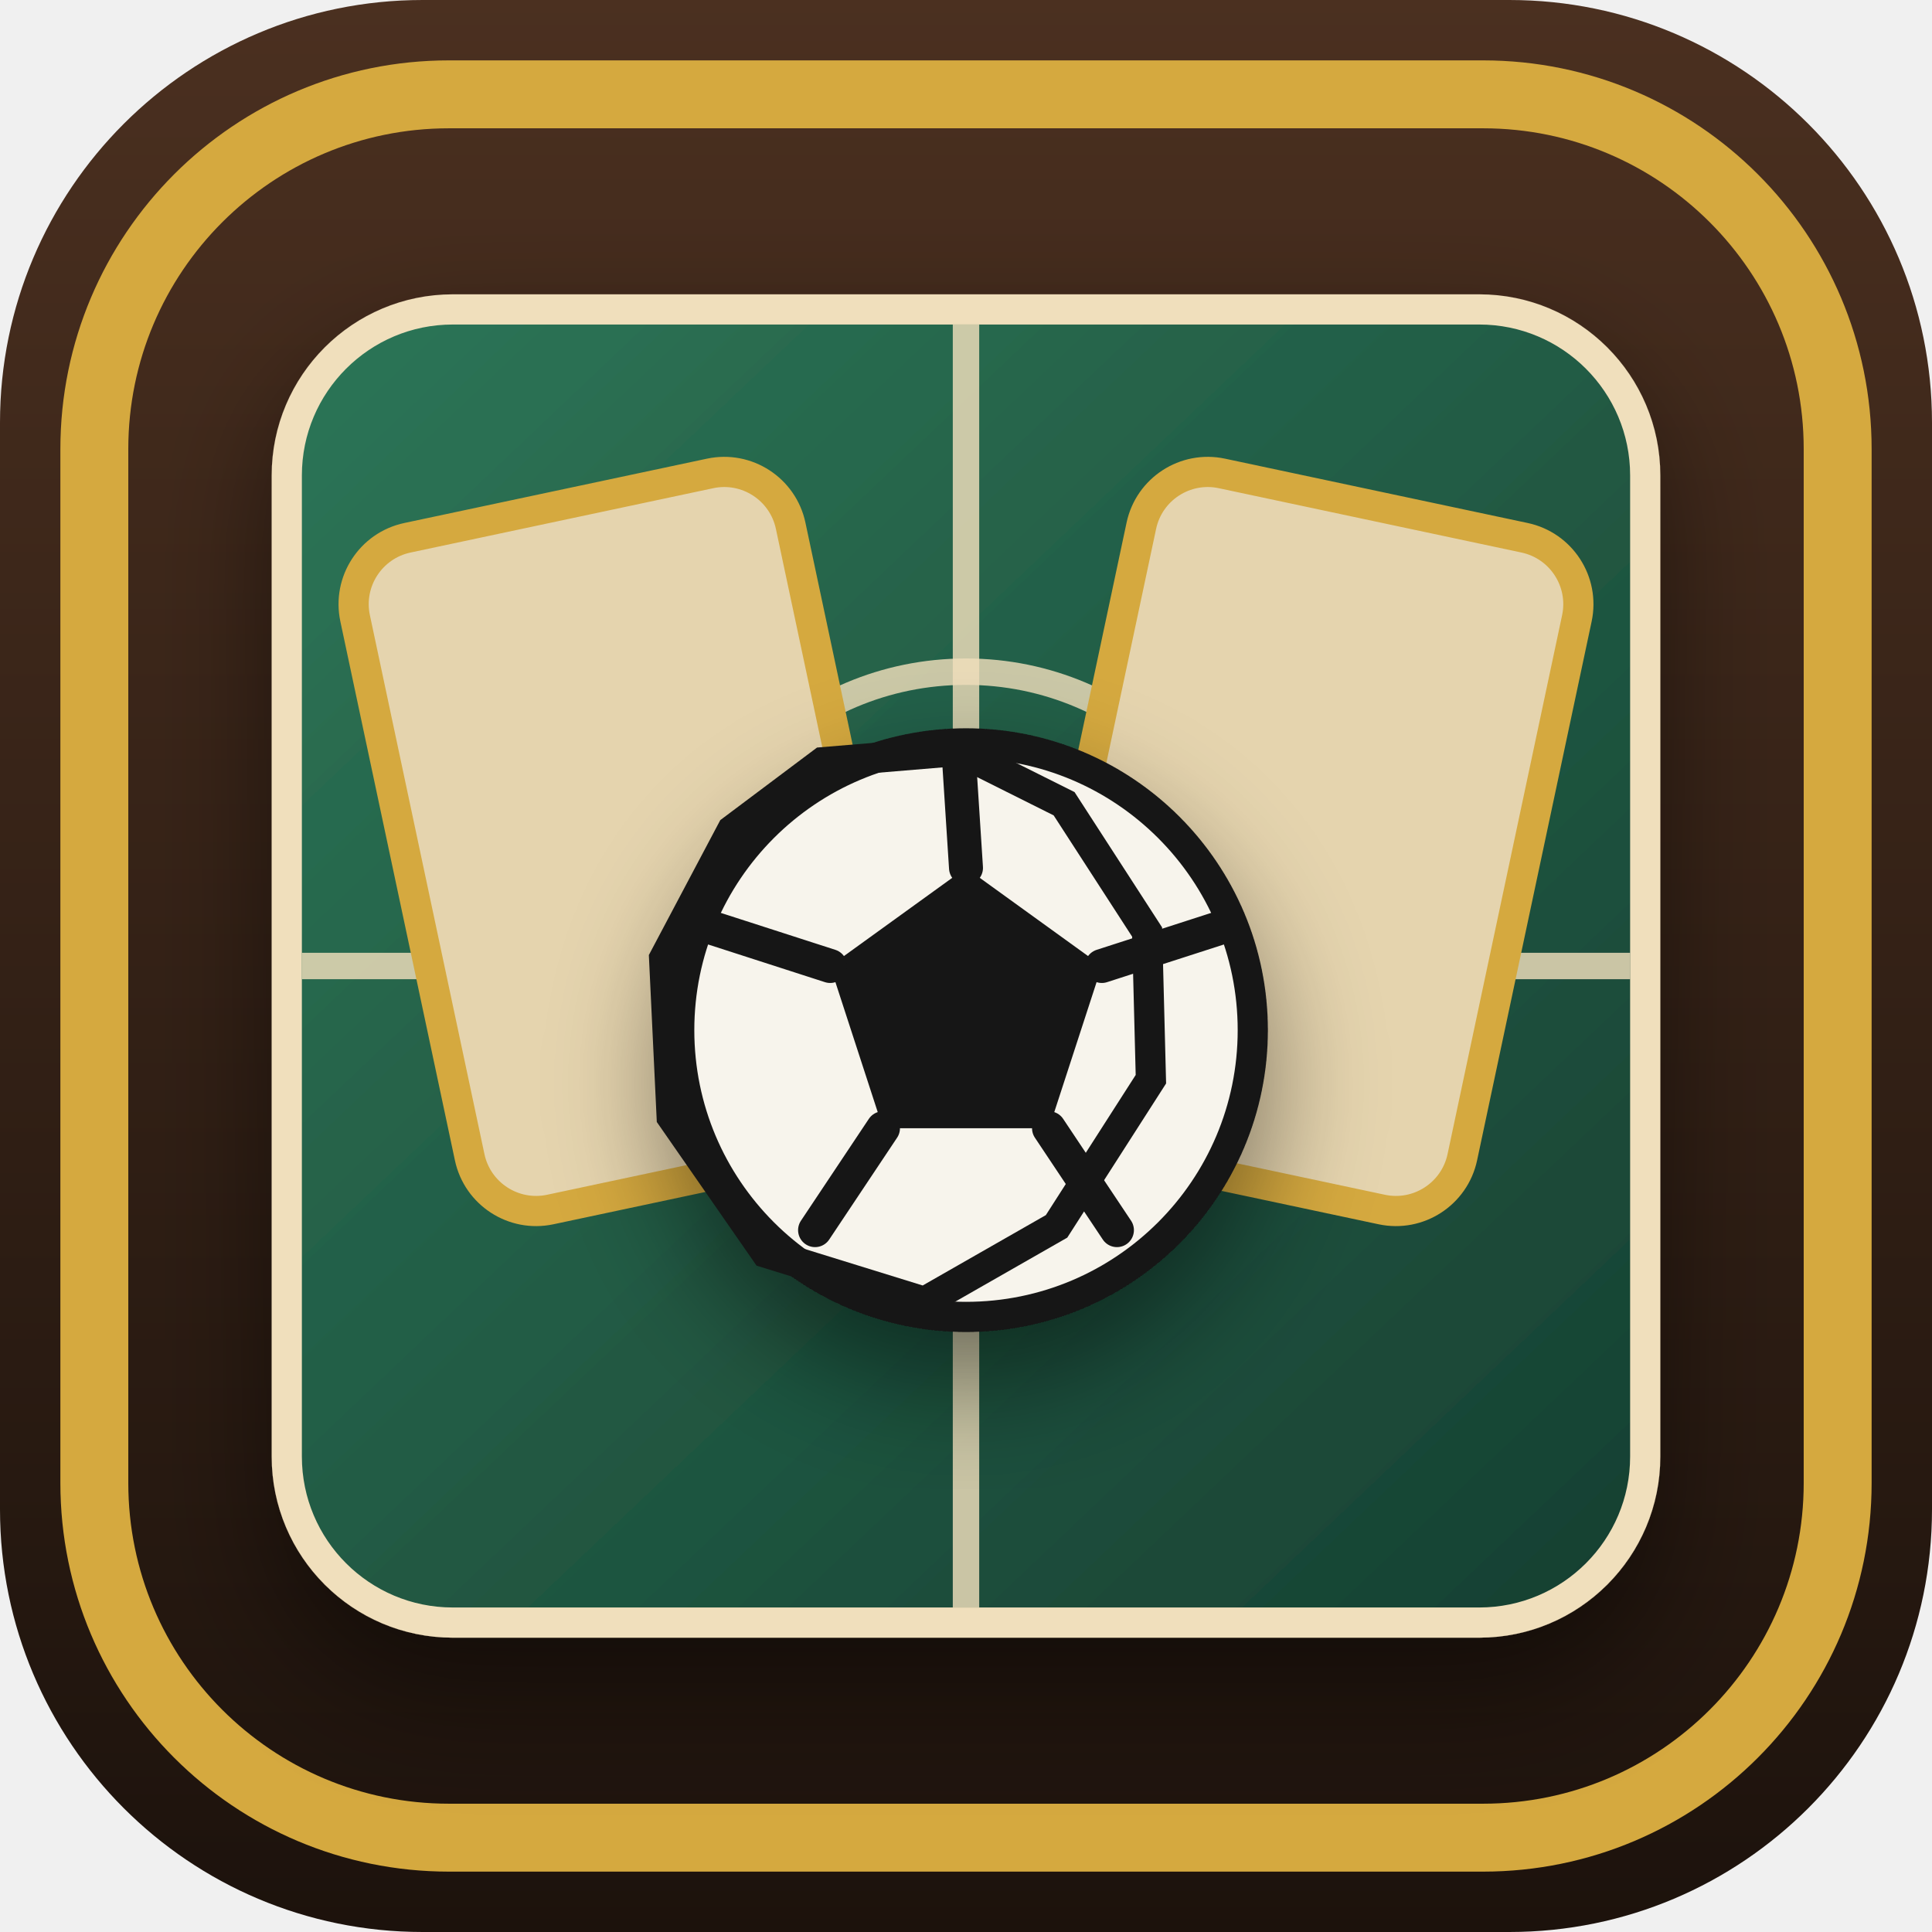
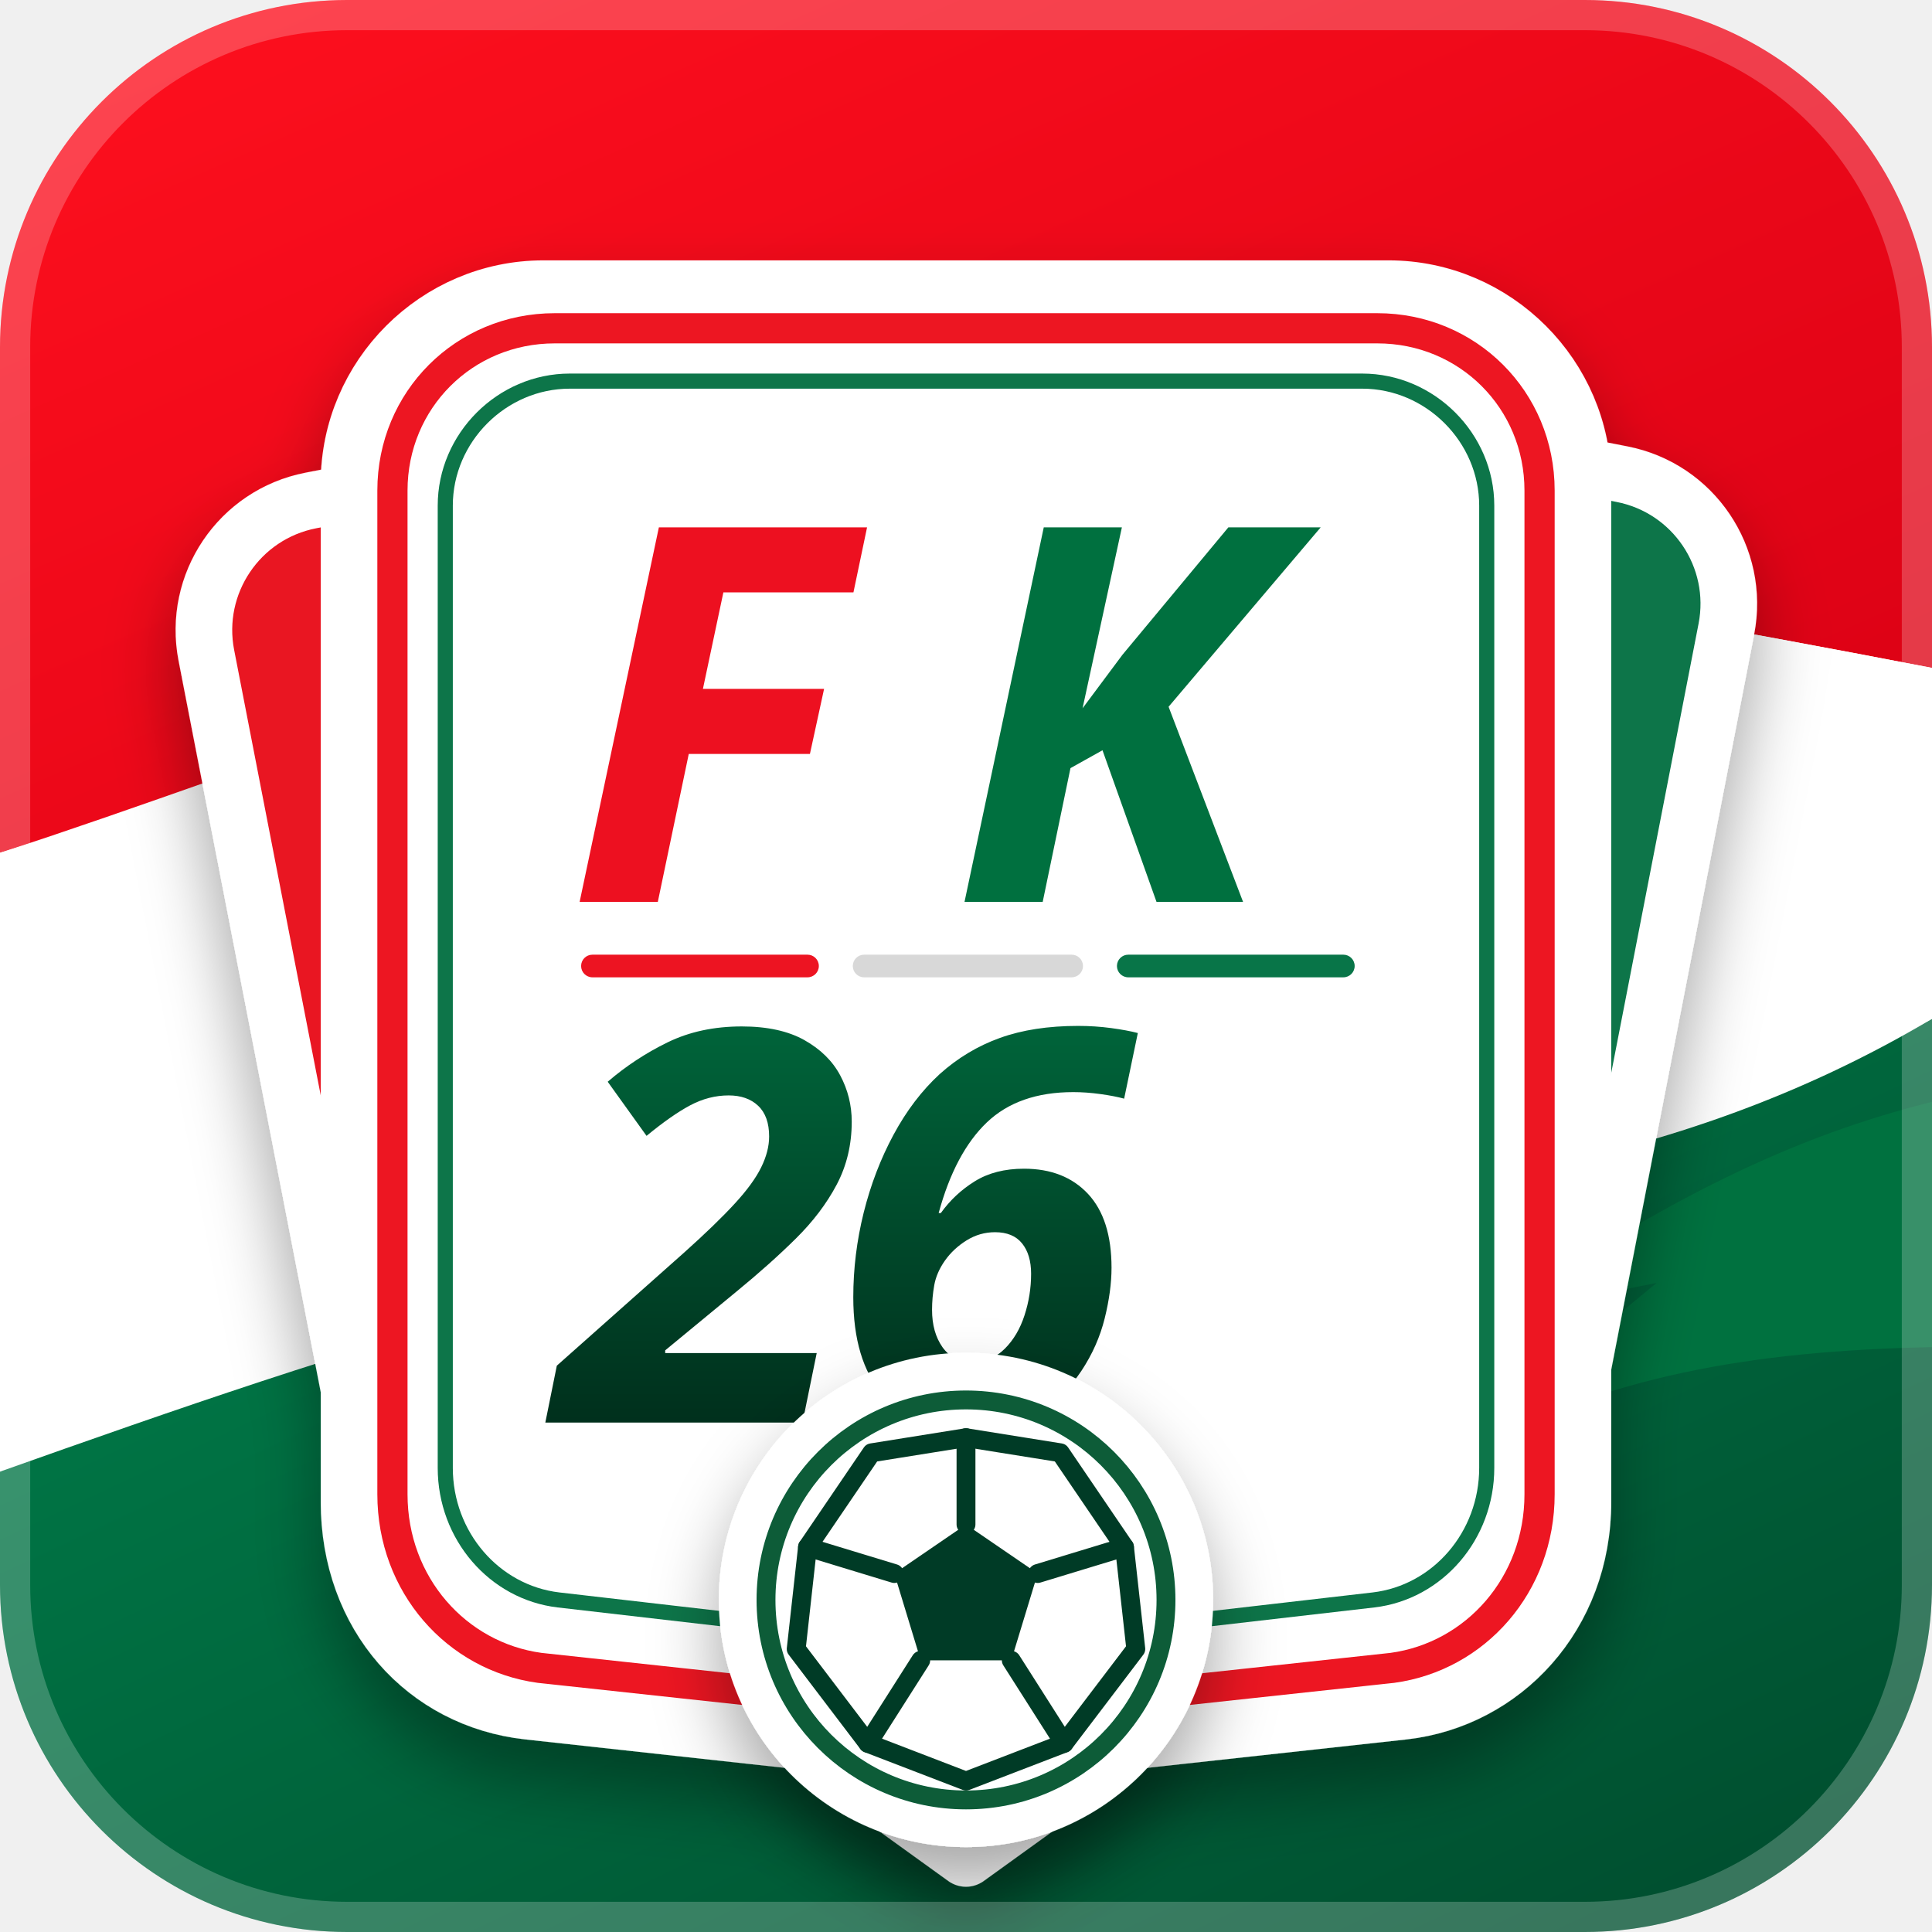
<svg xmlns="http://www.w3.org/2000/svg" viewBox="0 0 512 512" role="img" aria-labelledby="title desc">
  <defs>
-     <linearGradient id="bg" x1="0" y1="0" x2="0" y2="1">
-       <stop offset="0" stop-color="#4b3020" />
-       <stop offset="1" stop-color="#1c120c" />
+     <clipPath id="rounded">
+       <rect width="512" height="512" rx="92" />
+     </clipPath>
+     <linearGradient id="red" x1="0" y1="0" x2="1" y2="1">
+       <stop stop-color="#ff101e" />
+       <stop offset="1" stop-color="#d90014" />
    </linearGradient>
-     <linearGradient id="pitch" x1="0" y1="0" x2="1" y2="1">
-       <stop offset="0" stop-color="#2d7657" />
-       <stop offset="1" stop-color="#163f31" />
+     <linearGradient id="green" x1="0" y1="0" x2="1" y2="1">
+       <stop stop-color="#00814c" />
+       <stop offset="1" stop-color="#004b2d" />
    </linearGradient>
-     <filter id="shadow" x="-30%" y="-30%" width="160%" height="160%">
-       <feDropShadow dx="0" dy="14" stdDeviation="15" flood-color="#000" flood-opacity=".45" />
+     <linearGradient id="ink" x1="0" y1="0" x2="0" y2="1">
+       <stop stop-color="#00643a" />
+       <stop offset="1" stop-color="#002f1c" />
+     </linearGradient>
+     <filter id="shadow" x="-35%" y="-35%" width="170%" height="180%">
+       <feDropShadow dx="0" dy="10" stdDeviation="9" flood-color="#000" flood-opacity=".35" />
    </filter>
  </defs>
-   <rect width="512" height="512" rx="112" fill="url(#bg)" />
-   <rect x="25" y="25" width="462" height="462" rx="94" fill="none" stroke="#d5a93f" stroke-width="18" />
-   <rect x="76" y="82" width="360" height="348" rx="44" fill="url(#pitch)" stroke="#f0dfbc" stroke-width="8" filter="url(#shadow)" />
-   <path d="M256 86v340M80 256h352" stroke="#f0dfbc" stroke-width="7" opacity=".82" />
-   <circle cx="256" cy="256" r="78" fill="none" stroke="#f0dfbc" stroke-width="7" opacity=".82" />
-   <rect x="108" y="132" width="118" height="182" rx="18" fill="#e5d4ae" stroke="#d5a93f" stroke-width="8" transform="rotate(-12 167 223)" />
-   <rect x="286" y="132" width="118" height="182" rx="18" fill="#e5d4ae" stroke="#d5a93f" stroke-width="8" transform="rotate(12 345 223)" />
-   <circle cx="256" cy="273" r="76" fill="#f7f4ec" stroke="#171717" stroke-width="8" filter="url(#shadow)" />
-   <polygon points="256,230 292,256 278,299 234,299 220,256" fill="#161616" />
-   <path d="M256 230l-2-31M292 256l31-10M278 299l18 27M234 299l-18 27M220 256l-31-10" stroke="#161616" stroke-width="9" stroke-linecap="round" />
-   <path d="M218 202l36-3 28 14 22 34 1 39-25 39-35 20-42-13-25-36-2-42 18-34z" fill="none" stroke="#161616" stroke-width="8" />
+   <g clip-path="url(#rounded)">
+     <rect width="512" height="512" fill="#fff" />
+     <path d="M0 0h512v177C397 155 324 142 247 154 153 168 74 202 0 226Z" fill="url(#red)" />
+     <path d="M0 390c92-53 181-86 286-90 83-3 153 10 226-30v242H0Z" fill="url(#green)" />
+     <path d="M0 226c91-28 169-63 247-72 78-10 151 1 265 23v93c-69 41-143 49-226 52-103 4-193 35-286 68Z" fill="#fff" />
+     <path d="M394 350c48-33 82-49 118-58v65c-49 1-86 8-122 27 20-20 26-25 49-44-20 4-28 5-45 10Z" fill="#00713f" />
+   </g>
+   <g filter="url(#shadow)">
+     <rect x="76" y="119" width="183" height="311" rx="35" transform="rotate(-11 167.5 274.5)" fill="#e91422" stroke="#fff" stroke-width="15" />
+     <rect x="253" y="112" width="183" height="313" rx="35" transform="rotate(11 344.5 268.5)" fill="#087548" stroke="#fff" stroke-width="15" />
+     <path d="M144 77h224c28 0 51 23 51 51v270c0 30-21 52-47 55l-73 8-43 31-43-31-73-8c-27-3-47-25-47-55V128c0-28 23-51 51-51Z" fill="#fff" stroke="#fff" stroke-width="16" stroke-linejoin="round" />
+     <path d="M147 87h218c24 0 43 19 43 43v266c0 24-17 43-39 46l-74 8-39 28-39-28-74-8c-22-3-39-22-39-46V130c0-24 19-43 43-43Z" fill="#fff" stroke="#ed1422" stroke-width="8" stroke-linejoin="round" />
+     <path d="M151 101h210c18 0 33 15 33 33v255c0 18-13 33-30 35l-78 9-30 22-30-22-78-9c-17-2-30-17-30-35V134c0-18 15-33 33-33Z" fill="#fff" stroke="#087548" stroke-width="4" stroke-linejoin="round" />
+   </g>
+   <g font-family="Arial Black, Impact, sans-serif" font-style="italic" font-weight="900">
+     <text x="150" y="239" font-size="139" fill="#ed1020" letter-spacing="-15">F</text>
+     <text x="252" y="239" font-size="139" fill="#00703f" letter-spacing="-12">K</text>
+   </g>
+   <g transform="translate(154 253)">
+     <rect width="63" height="6" rx="3" fill="#ed1422" />
+     <rect x="72" width="61" height="6" rx="3" fill="#d8d8d8" />
+     <rect x="142" width="63" height="6" rx="3" fill="#087548" />
+   </g>
+   <text x="148" y="377" font-family="Arial Black, Impact, sans-serif" font-style="italic" font-weight="900" font-size="145" letter-spacing="-8" fill="url(#ink)">26</text>
+   <g transform="translate(256 424)" filter="url(#shadow)">
+     <circle r="59" fill="#fff" stroke="#fff" stroke-width="13" />
+     <circle r="53" fill="#fff" stroke="#075b38" stroke-width="5" />
+     <polygon points="0,-20 19,-7 12,16 -12,16 -19,-7" fill="#043b25" />
+     <path d="M0-20 0-43M19-7 42-14M12 16 26 38M-12 16-26 38M-19-7-42-14" fill="none" stroke="#043b25" stroke-width="5" stroke-linecap="round" />
+     <path d="M0-43 25-39 42-14 45 13 26 38 0 48-26 38-45 13-42-14-25-39Z" fill="none" stroke="#043b25" stroke-width="5" stroke-linejoin="round" />
+   </g>
+   <rect x="4" y="4" width="504" height="504" rx="88" fill="none" stroke="#ffffff" stroke-opacity=".22" stroke-width="8" />
</svg>
